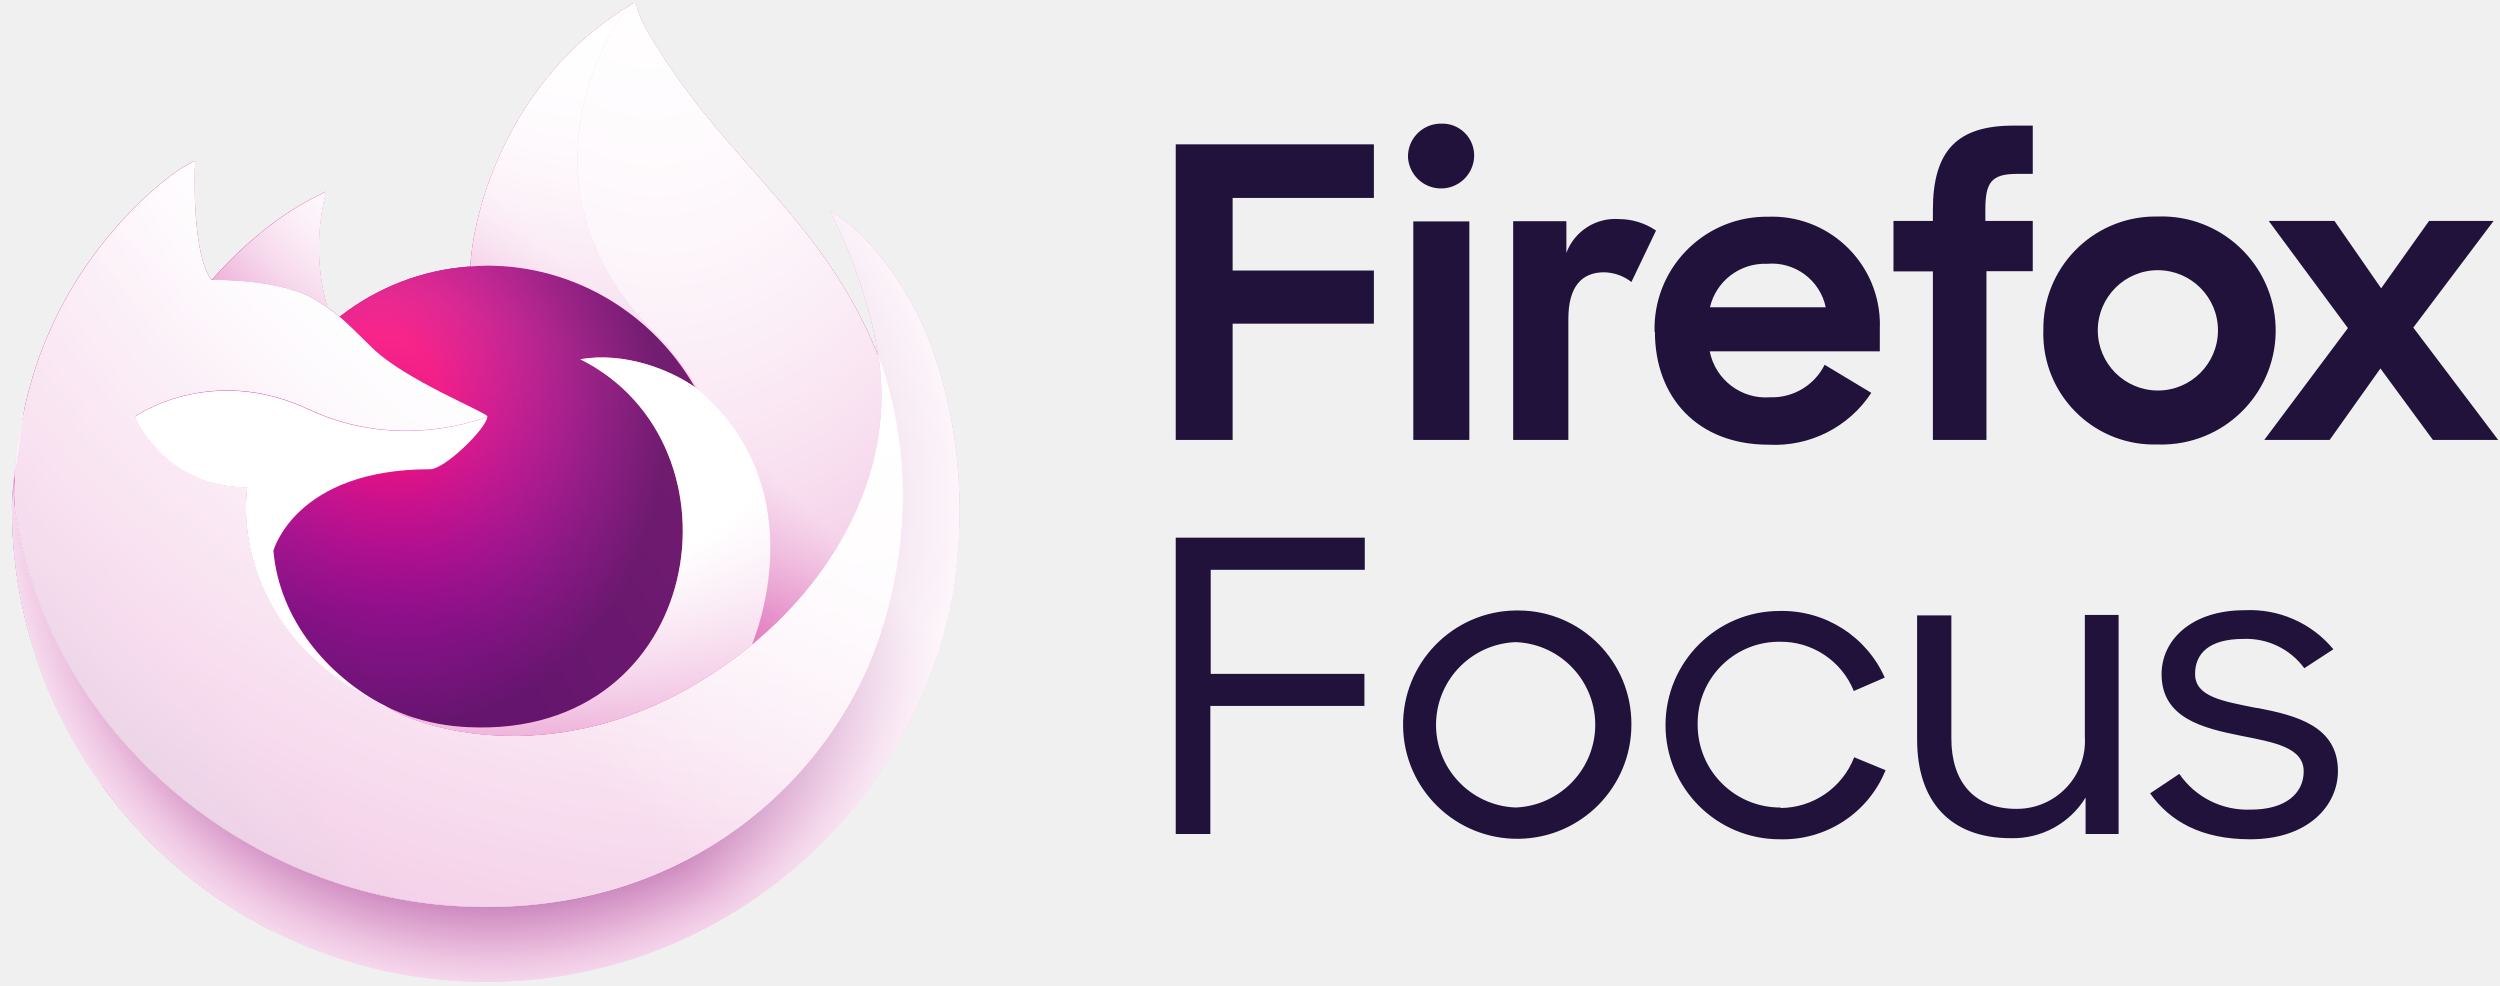
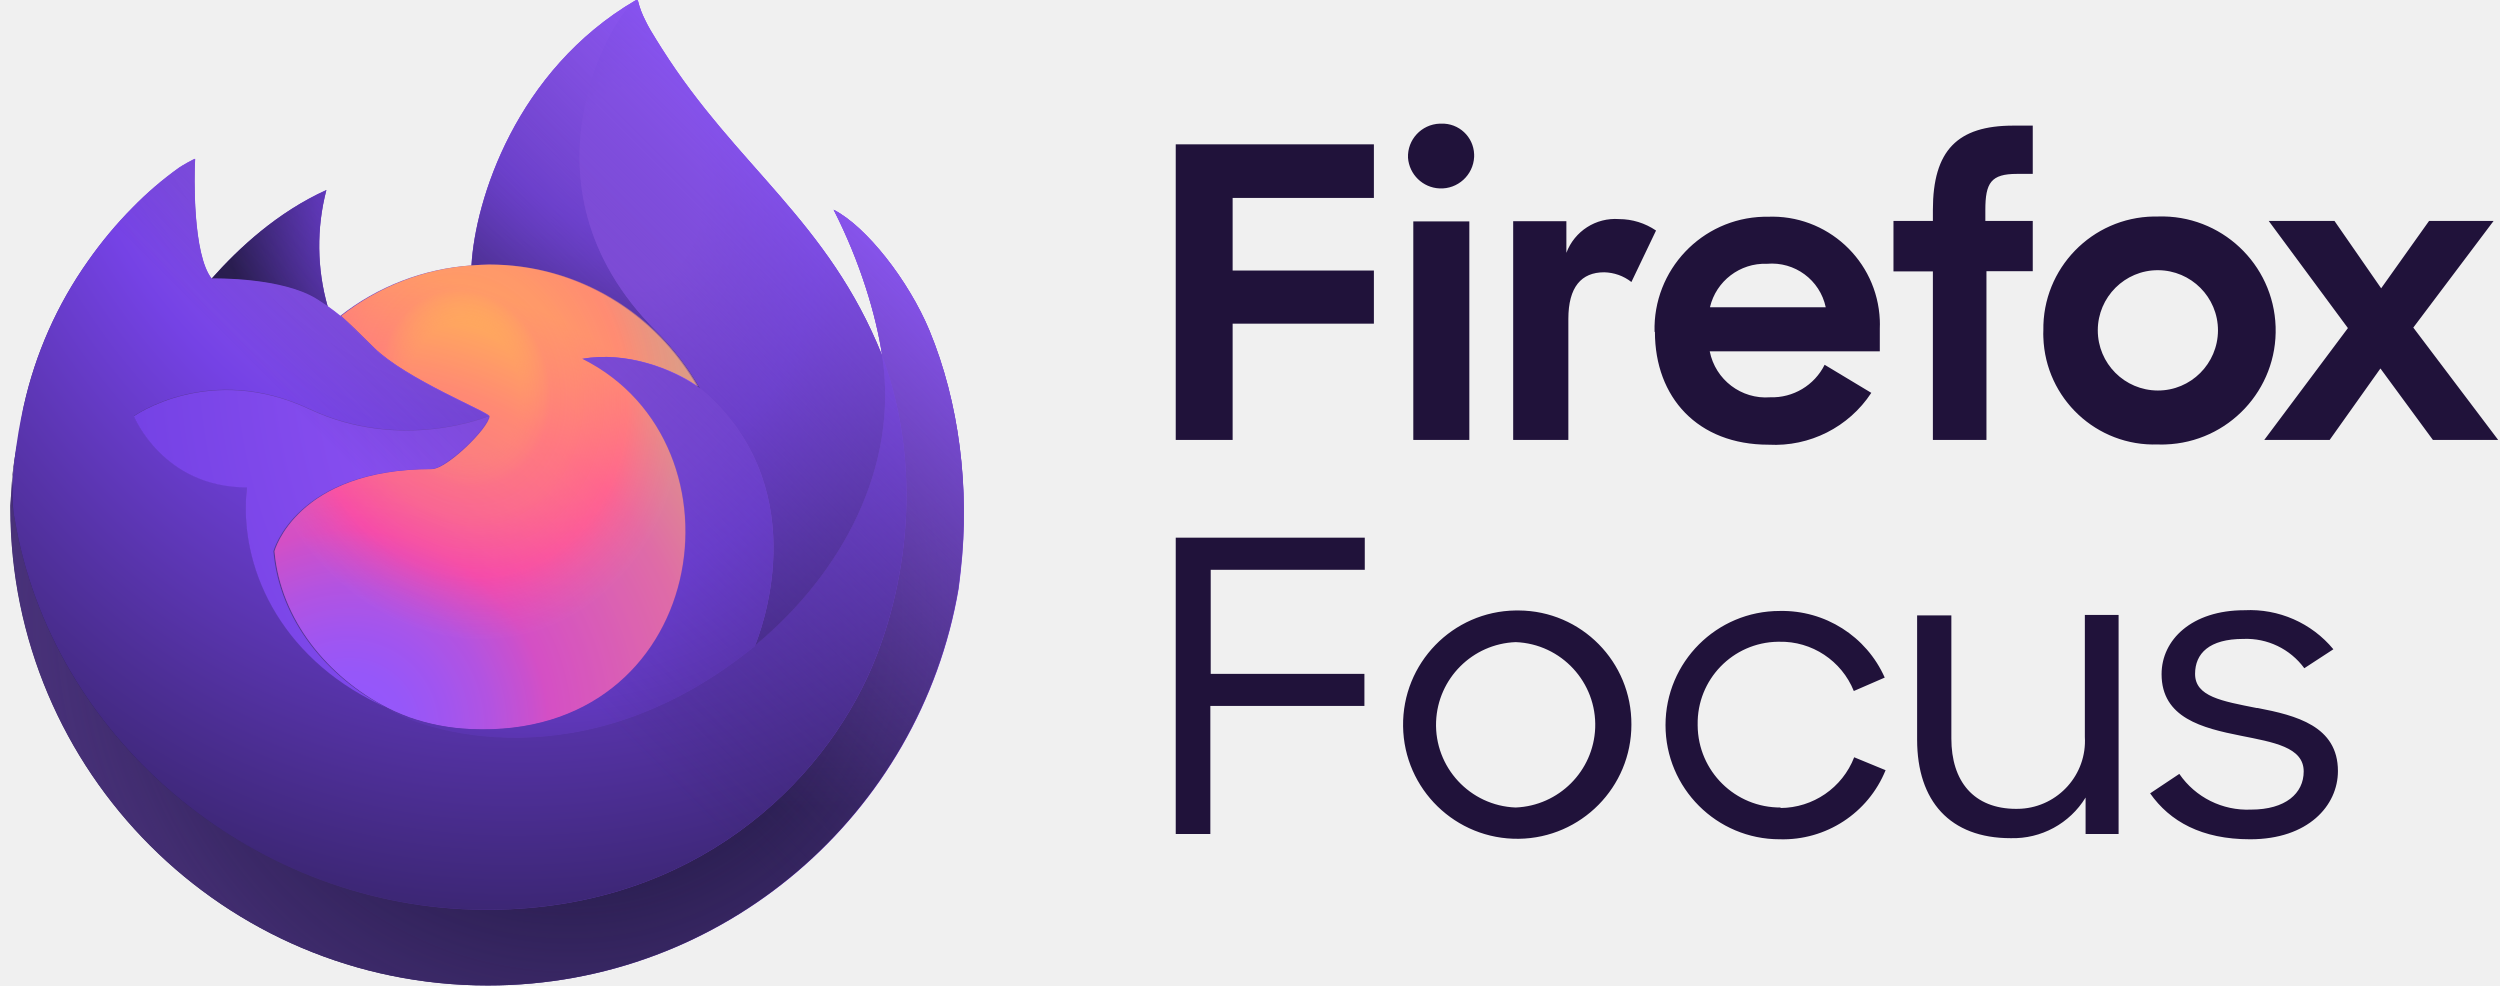
- <svg xmlns="http://www.w3.org/2000/svg" xmlns:xlink="http://www.w3.org/1999/xlink" xml:space="preserve" viewBox="0 0 202.7 80" width="203" height="80">
-   <path fill="#20123A" d="M95.32 11.72h16.09v4.35H99.94v5.9h11.47v4.31H99.94v9.44h-4.62v-24zm21.56-1.68c1.42-.05 2.62 1.06 2.67 2.49v.21c-.07 1.48-1.33 2.63-2.81 2.56-1.36-.06-2.46-1.13-2.56-2.49-.06-1.47 1.09-2.71 2.57-2.77h.13m-2.27 7.94h4.55v17.74h-4.55V17.98zm17.71 4.92c-.63-.5-1.41-.77-2.21-.79-1.85 0-2.91 1.19-2.91 3.79v9.82h-4.48V17.96h4.32v2.57c.66-1.76 2.4-2.88 4.28-2.74 1.07 0 2.12.33 3 .93l-2 4.18zm1.88 4.05c-.14-5.02 3.82-9.21 8.85-9.35h.31c4.83-.21 8.92 3.54 9.13 8.38.01.23.01.46 0 .68v1.87h-13.81c.46 2.31 2.57 3.91 4.91 3.73 1.86.06 3.59-.97 4.42-2.64l3.79 2.28c-1.83 2.79-5.01 4.39-8.34 4.21-5.77 0-9.23-3.85-9.23-9.16m4.51-2h9.36c-.47-2.22-2.52-3.73-4.78-3.53-2.18-.08-4.12 1.4-4.62 3.52m14.9-7h3.2v-.89c0-4.84 2-6.85 6.53-6.85h1.58v3.92h-1.28c-2.11 0-2.57.72-2.57 2.93v.89h3.85v4.08h-3.76v13.7h-4.35V22.04h-3.2v-4.1zm12.17 8.89c-.08-5.03 3.94-9.17 8.97-9.25h.33c5.11-.17 9.39 3.84 9.56 8.95s-3.84 9.39-8.95 9.56c-.2.01-.41.01-.61 0-4.97.17-9.13-3.72-9.3-8.69-.01-.19-.01-.38 0-.57m14.18 0c0-2.7-2.18-4.88-4.87-4.89s-4.88 2.18-4.89 4.87v.01c0 2.7 2.18 4.88 4.87 4.89s4.88-2.18 4.89-4.87v-.01m10.55-.19-6.43-8.7h5.34l3.79 5.47 3.89-5.47h5.24l-6.52 8.66 6.89 9.12h-5.3l-4.26-5.8-4.12 5.8h-5.31l6.79-9.08zM95.32 67.72h2.81v-10.4h12.51v-2.6H98.16v-8.45h12.51v-2.61H95.32v24.06zm27.6-18.15c-5.12.07-9.21 4.28-9.14 9.4.07 5.12 4.28 9.21 9.4 9.14 5.07-.07 9.14-4.2 9.14-9.27.03-5.09-4.06-9.24-9.15-9.27h-.25m0 16c-3.71-.14-6.6-3.27-6.46-6.97.14-3.51 2.95-6.32 6.46-6.46 3.71.14 6.6 3.27 6.46 6.97-.14 3.51-2.96 6.32-6.46 6.46m21.54 0c-3.71.03-6.73-2.95-6.76-6.66v-.07c-.06-3.66 2.85-6.67 6.51-6.73h.11c2.65-.06 5.07 1.54 6.06 4l2.51-1.09c-1.49-3.36-4.86-5.49-8.53-5.41-5.12 0-9.27 4.15-9.27 9.27s4.15 9.27 9.27 9.27c3.76.11 7.19-2.13 8.6-5.61l-2.55-1.05c-.96 2.48-3.34 4.11-6 4.12m24.73-5.77c.18 3.04-2.15 5.65-5.19 5.83-.12.01-.25.01-.37.01-3.48 0-5.28-2.25-5.28-5.71v-10h-2.78v10.09c0 5 2.68 8 7.59 8 2.48.07 4.8-1.19 6.09-3.3v2.96h2.68V49.93h-2.74v9.91zm13.95-2.35c-2.81-.56-5-.92-5-2.77 0-1.65 1.14-2.84 3.92-2.84 1.94-.08 3.8.81 4.95 2.38l2.36-1.54c-1.77-2.14-4.45-3.31-7.22-3.17-4.29 0-6.73 2.41-6.73 5.19 0 3.56 3.32 4.38 6.43 5 2.64.53 5.11.92 5.11 2.9 0 1.78-1.47 3.1-4.28 3.1-2.31.1-4.51-.99-5.82-2.9l-2.37 1.58c1.6 2.28 4.18 3.73 8.12 3.73 4.72 0 7.13-2.74 7.13-5.54 0-3.66-3.41-4.52-6.52-5.12" />
-   <linearGradient id="a" x1="69.884" x2="5.941" y1="84.88" y2="23.188" gradientTransform="matrix(1 0 0 -1 0 97.4403)" gradientUnits="userSpaceOnUse">
-     <stop offset="0" stop-color="#c60084" />
-     <stop offset=".76" stop-color="#c60084" />
-     <stop offset="1" stop-color="#4e1a69" />
+ <svg xmlns="http://www.w3.org/2000/svg" width="203" height="80" viewBox="0 0 203 80">
+   <path fill="#20123A" d="M95.47 11.72h16.09v4.35h-11.47v5.9h11.47v4.31h-11.47v9.44h-4.62v-24zm21.56-1.68c1.42-.05 2.62 1.06 2.67 2.49v.21c-.07 1.48-1.33 2.63-2.81 2.56-1.36-.06-2.46-1.13-2.56-2.49-.06-1.47 1.09-2.71 2.57-2.77h.13m-2.27 7.94h4.55v17.74h-4.55V17.98zm17.71 4.92c-.63-.5-1.41-.77-2.21-.79-1.85 0-2.91 1.19-2.91 3.79v9.82h-4.48V17.96h4.32v2.57c.66-1.76 2.4-2.88 4.28-2.74 1.07 0 2.12.33 3 .93l-2 4.18zm1.88 4.05c-.14-5.02 3.82-9.21 8.85-9.35h.31c4.83-.21 8.92 3.54 9.13 8.38.01.23.01.46 0 .68v1.87h-13.81c.46 2.31 2.57 3.91 4.91 3.73 1.86.06 3.59-.97 4.42-2.64l3.79 2.28c-1.83 2.79-5.01 4.39-8.34 4.21-5.77 0-9.23-3.85-9.23-9.16m4.51-2h9.36c-.47-2.22-2.52-3.73-4.78-3.53-2.18-.08-4.12 1.4-4.62 3.52m14.9-7h3.2v-.89c0-4.84 2-6.85 6.53-6.85h1.58v3.92h-1.28c-2.11 0-2.57.72-2.57 2.93v.89h3.85v4.08h-3.76v13.7h-4.35V22.04h-3.2v-4.1zm12.17 8.89c-.08-5.03 3.94-9.17 8.97-9.25h.33c5.11-.17 9.39 3.84 9.56 8.95.17 5.11-3.84 9.39-8.95 9.56-.2.01-.41.01-.61 0-4.97.17-9.13-3.72-9.3-8.69-.01-.19-.01-.38 0-.57m14.18 0c0-2.7-2.18-4.88-4.87-4.89s-4.88 2.18-4.89 4.87v.01c0 2.7 2.18 4.88 4.87 4.89s4.88-2.18 4.89-4.88m10.55-.19-6.43-8.7h5.34l3.79 5.47 3.89-5.47h5.24l-6.52 8.66 6.89 9.12h-5.3l-4.26-5.8-4.12 5.8h-5.31l6.79-9.08zM95.47 67.72h2.81v-10.4h12.51v-2.6H98.31v-8.45h12.51v-2.61H95.47v24.06zm27.6-18.15c-5.12.07-9.21 4.28-9.14 9.4s4.28 9.21 9.4 9.14c5.07-.07 9.14-4.2 9.14-9.27.03-5.09-4.06-9.24-9.15-9.27h-.25m0 16c-3.71-.14-6.6-3.27-6.46-6.97.14-3.51 2.95-6.32 6.46-6.46 3.71.14 6.6 3.27 6.46 6.97-.14 3.51-2.96 6.32-6.46 6.46m21.54 0c-3.71.03-6.73-2.95-6.76-6.66v-.07c-.06-3.66 2.85-6.67 6.51-6.73h.11c2.65-.06 5.07 1.54 6.06 4l2.51-1.09c-1.49-3.36-4.86-5.49-8.53-5.41-5.12 0-9.27 4.15-9.27 9.27s4.15 9.27 9.27 9.27c3.76.11 7.19-2.13 8.6-5.61l-2.55-1.05c-.96 2.48-3.34 4.11-6 4.12m24.73-5.77c.18 3.04-2.15 5.65-5.19 5.83-.12.01-.25.01-.37.01-3.48 0-5.28-2.25-5.28-5.71v-10h-2.78v10.09c0 5 2.68 8 7.59 8 2.48.07 4.8-1.19 6.09-3.3v2.96h2.68V49.93h-2.74v9.91zm13.95-2.35c-2.81-.56-5-.92-5-2.77 0-1.65 1.14-2.84 3.92-2.84 1.94-.08 3.8.81 4.95 2.38l2.36-1.54c-1.77-2.14-4.45-3.31-7.22-3.17-4.29 0-6.73 2.41-6.73 5.19 0 3.56 3.32 4.38 6.43 5 2.64.53 5.11.92 5.11 2.9 0 1.78-1.47 3.1-4.28 3.1-2.31.1-4.51-.99-5.82-2.9l-2.37 1.58c1.6 2.28 4.18 3.73 8.12 3.73 4.72 0 7.13-2.74 7.13-5.54 0-3.66-3.41-4.52-6.52-5.12" />
+   <linearGradient id="a" x1="74.368" x2="7.3" y1="738.566" y2="780.813" gradientTransform="translate(0 -718)" gradientUnits="userSpaceOnUse">
+     <stop offset="0" stop-color="#9658f9" />
+     <stop offset=".13" stop-color="#9356f4" />
+     <stop offset=".29" stop-color="#8951e5" />
+     <stop offset=".46" stop-color="#7a49cd" />
+     <stop offset=".64" stop-color="#643dab" />
+     <stop offset=".82" stop-color="#492e81" />
+     <stop offset="1" stop-color="#291d4f" />
  </linearGradient>
-   <path fill="url(#a)" d="M74.99 26.91c-1.67-4.03-5.06-8.37-7.73-9.75 2.17 4.25 3.42 8.51 3.9 11.69 0 0 0 .02.01.06C66.81 18.06 59.43 13.68 53.4 4.15c-.31-.48-.61-.96-.91-1.48-.17-.29-.3-.55-.42-.8-.25-.48-.44-.99-.58-1.52 0-.05-.04-.1-.09-.1-.02-.01-.05-.01-.07 0-.01 0-.01.01-.02.01s-.02.01-.03.01l.02-.02C41.62 5.92 38.34 16.4 38.04 21.64c-3.87.26-7.56 1.69-10.61 4.08-.32-.27-.65-.52-1-.75-.88-3.07-.91-6.32-.11-9.41-3.96 1.8-7.03 4.65-9.27 7.16h-.02c-1.53-1.93-1.42-8.31-1.33-9.65-.02-.08-1.14.58-1.28.68-1.35.96-2.61 2.04-3.77 3.22-1.32 1.34-2.52 2.78-3.6 4.31-2.48 3.51-4.23 7.48-5.17 11.67-.02.08-.03.17-.05.25-.07.34-.33 2.04-.38 2.4v.08C1.11 37.43.9 39.21.82 41v.2c0 21.27 17.25 38.51 38.52 38.51 19.05 0 34.87-13.83 37.97-32 .06-.49.12-.99.17-1.49.77-6.56-.08-13.5-2.49-19.31zm-44.4 30.15c.18.08.35.18.53.26l.03.02c-.19-.09-.37-.18-.56-.28zm8.81-23.23zm31.77-4.9v-.04.04z" />
-   <defs>
-     <path id="b" d="M74.99 26.91c-1.67-4.03-5.06-8.37-7.73-9.75 2.17 4.25 3.42 8.51 3.9 11.69v.08c3.64 9.85 1.65 19.88-1.2 25.99-4.41 9.47-15.1 19.18-31.83 18.71-18.06-.51-33.98-13.92-36.95-31.48-.54-2.77 0-4.18.27-6.42-.33 1.73-.46 2.23-.62 5.31v.2c0 21.27 17.24 38.51 38.51 38.51 19.05 0 34.87-13.83 37.97-32 .06-.49.12-.99.17-1.49.77-6.6-.08-13.54-2.49-19.35z" />
-   </defs>
-   <clipPath id="c">
-     <use xlink:href="#b" overflow="visible" />
-   </clipPath>
-   <g fill="#FFF" clip-path="url(#c)">
-     <path d="M.64 17.16h77.61v62.59H.64z" />
-     <path d="M16.25 71.36c-4.22-3.43-8.08-7.28-11.52-11.48-1.69-2.06-3.26-4.19-4.72-6.39h.47V17h77.94v62.91H29.83v.4c-4.82-2.52-9.37-5.52-13.58-8.95z" />
-     <path d="M38.32 44.24c-7.01-5.69-12.16-13.35-14.77-22-.42-1.39-.77-2.8-1.06-4.23-.07-.36-.14-.71-.2-1.07V17h56.12v35.76h.63c-.35.1-.7.19-1.05.28-.71.18-1.41.34-2.13.48-1.42.29-2.86.5-4.3.65-11.96 1.25-23.92-2.33-33.24-9.93z" />
-   </g>
-   <radialGradient id="d" cx="-9529.957" cy="10209.415" r="12.951" gradientTransform="matrix(6.2 0 0 -6.2 59125.348 63339.586)" gradientUnits="userSpaceOnUse">
-     <stop offset=".3" stop-color="#4e1a69" />
-     <stop offset=".38" stop-color="#830e75" stop-opacity=".6" />
-     <stop offset=".46" stop-color="#b40480" stop-opacity=".24" />
-     <stop offset=".5" stop-color="#c60084" stop-opacity=".1" />
+   <path fill="url(#a)" d="M75.47 26.84c-1.69-4.05-5.1-8.43-7.78-9.81 2.18 4.27 3.44 8.56 3.93 11.76v.06C67.24 17.93 59.8 13.53 53.73 3.94c-.31-.49-.61-.97-.92-1.49-.17-.29-.3-.55-.42-.8-.25-.49-.45-1-.58-1.53 0-.03-.01-.05-.02-.07-.02-.02-.04-.03-.06-.03-.02-.01-.05-.01-.07 0l-.02.01c-.01 0-.02.01-.03.01l.01-.02c-9.74 5.7-13.04 16.25-13.34 21.53-3.89.27-7.61 1.7-10.67 4.11-.32-.27-.66-.52-1-.76-.88-3.09-.92-6.36-.11-9.47-3.98 1.81-7.08 4.68-9.33 7.21h.01c-1.54-1.95-1.43-8.37-1.34-9.71-.02-.08-1.15.59-1.29.69-1.36.97-2.62 2.05-3.79 3.25-1.33 1.34-2.54 2.8-3.62 4.34-2.5 3.53-4.27 7.52-5.21 11.74-.02.08-.03.17-.05.26-.07.34-.34 2.05-.38 2.42v.08c-.34 1.76-.55 3.55-.63 5.35v.2c0 21.41 17.35 38.76 38.76 38.76 19.17 0 35.09-13.92 38.21-32.2.07-.49.12-.99.18-1.49.74-6.66-.13-13.65-2.55-19.49zM30.79 57.18c.18.09.35.18.54.26l.03.02c-.19-.09-.38-.19-.57-.28zm40.84-28.31v-.04.04z" />
+   <radialGradient id="b" cx="-650.35" cy="-14.073" r="1.333" gradientTransform="matrix(-23.5301 55.8694 -59 -24.8486 -16068.376 35997.738)" gradientUnits="userSpaceOnUse">
+     <stop offset="0" stop-color="#9658f9" />
+     <stop offset=".65" stop-color="#291d4f" />
  </radialGradient>
-   <path fill="url(#d)" d="M74.99 26.91c-1.67-4.03-5.06-8.37-7.73-9.75 2.17 4.25 3.42 8.51 3.9 11.69v.08c3.64 9.85 1.65 19.88-1.2 25.99-4.41 9.47-15.1 19.18-31.83 18.71-18.06-.51-33.98-13.92-36.95-31.48-.54-2.77 0-4.18.27-6.42-.33 1.73-.46 2.23-.62 5.31v.2c0 21.27 17.24 38.51 38.51 38.51 19.05 0 34.87-13.83 37.97-32 .06-.49.12-.99.17-1.49.77-6.6-.08-13.54-2.49-19.35z" />
-   <radialGradient id="e" cx="-9528.516" cy="10217.538" r="9.381" gradientTransform="matrix(6.2 0 0 -6.2 59125.348 63339.586)" gradientUnits="userSpaceOnUse">
-     <stop offset=".17" stop-color="#fff" />
-     <stop offset=".25" stop-color="#fefbfd" />
-     <stop offset=".32" stop-color="#fcf0f8" />
-     <stop offset=".39" stop-color="#f7ddee" />
-     <stop offset=".45" stop-color="#f1c2e1" />
-     <stop offset=".52" stop-color="#e99fd1" />
-     <stop offset=".59" stop-color="#e074bc" />
-     <stop offset=".65" stop-color="#d543a4" />
-     <stop offset=".71" stop-color="#ca138d" />
-     <stop offset=".86" stop-color="#4e1a69" />
+   <path fill="url(#b)" d="M75.47 26.84c-1.69-4.05-5.1-8.43-7.78-9.81 2.18 4.27 3.44 8.56 3.93 11.76v.08c3.66 9.91 1.66 20-1.21 26.16-4.44 9.53-15.2 19.3-32.02 18.83-18.18-.52-34.2-14.01-37.19-31.69-.55-2.79 0-4.2.27-6.46-.33 1.74-.46 2.25-.63 5.35v.2c0 21.41 17.35 38.76 38.76 38.76 19.17 0 35.09-13.92 38.21-32.2.07-.5.12-.99.18-1.49.77-6.66-.1-13.65-2.52-19.49z" />
+   <radialGradient id="c" cx="-645.949" cy="12.062" r="1.333" gradientTransform="translate(39160.391 -680.7689) scale(60.5531)" gradientUnits="userSpaceOnUse">
+     <stop offset=".25" stop-color="#ab71ff" stop-opacity="0" />
+     <stop offset=".42" stop-color="#9462e0" stop-opacity=".18" />
+     <stop offset=".73" stop-color="#573b8d" stop-opacity=".65" />
+     <stop offset=".94" stop-color="#291d4f" />
  </radialGradient>
-   <path fill="url(#e)" d="m56.27 31.44.24.18c-.97-1.72-2.17-3.29-3.58-4.67C40.96 14.98 49.79.99 51.28.28l.02-.02c-9.68 5.67-12.96 16.15-13.26 21.39.45-.03.9-.07 1.35-.07 7.22.01 13.51 3.98 16.88 9.86z" />
-   <radialGradient id="f" cx="-9531.51" cy="10205.921" r="6.166" gradientTransform="matrix(6.2 0 0 -6.2 59125.348 63339.586)" gradientUnits="userSpaceOnUse">
-     <stop offset=".35" stop-color="#c60084" />
-     <stop offset=".4" stop-color="#cb0384" />
-     <stop offset="1" stop-color="#ff298a" />
+   <path fill="url(#c)" d="M75.47 26.84c-1.69-4.05-5.1-8.43-7.78-9.81 2.18 4.27 3.44 8.56 3.93 11.76v.08c3.66 9.91 1.66 20-1.21 26.16-4.44 9.53-15.2 19.3-32.02 18.83-18.18-.52-34.2-14.01-37.19-31.69-.55-2.79 0-4.2.27-6.46-.33 1.74-.46 2.25-.63 5.35v.2c0 21.41 17.35 38.76 38.76 38.76 19.17 0 35.09-13.92 38.21-32.2.07-.5.12-.99.18-1.49.77-6.66-.1-13.65-2.52-19.49z" />
+   <radialGradient id="d" cx="-641.657" cy="16.393" r="1.333" gradientTransform="translate(28143.56 -719.2598) scale(43.7736)" gradientUnits="userSpaceOnUse">
+     <stop offset=".18" stop-color="#9658f9" />
+     <stop offset=".33" stop-color="#7e48ea" />
+     <stop offset=".37" stop-color="#7542e5" />
+     <stop offset=".41" stop-color="#6a3dd0" />
+     <stop offset=".48" stop-color="#5332a2" />
+     <stop offset=".56" stop-color="#41297e" />
+     <stop offset=".63" stop-color="#342264" />
+     <stop offset=".69" stop-color="#2c1e54" />
+     <stop offset=".74" stop-color="#291d4f" />
  </radialGradient>
-   <path fill="url(#f)" d="M39.41 33.83c-.06.96-3.45 4.26-4.63 4.26-10.95 0-12.73 6.62-12.73 6.62.48 5.58 4.37 10.17 9.07 12.61.21.11.43.21.64.31.38.16.75.32 1.13.46 1.61.57 3.3.89 5.01.96 19.2.9 22.92-22.95 9.06-29.88 3.55-.62 7.23.81 9.29 2.26-3.37-5.89-9.66-9.86-16.88-9.86-.46 0-.9.04-1.35.07-3.86.27-7.56 1.69-10.6 4.09.59.5 1.25 1.16 2.65 2.54 2.63 2.58 9.33 5.25 9.34 5.56z" />
-   <radialGradient id="g" cx="-9529.551" cy="10212.762" r="3.716" gradientTransform="matrix(6.03 -1.46 -1.71 -7.06 74957.922 58222.227)" gradientUnits="userSpaceOnUse">
-     <stop offset=".21" stop-color="#592acb" stop-opacity="0" />
-     <stop offset=".28" stop-color="#5828c0" stop-opacity=".09" />
-     <stop offset=".75" stop-color="#511e81" stop-opacity=".6" />
-     <stop offset=".97" stop-color="#4e1a69" stop-opacity=".8" />
+   <path fill="url(#d)" d="m56.64 31.4.24.18c-.97-1.73-2.18-3.31-3.6-4.7C41.23 14.83 50.12.75 51.62.04l.01-.02c-9.74 5.7-13.04 16.25-13.34 21.53.45-.03.9-.07 1.36-.07 7.27 0 13.6 3.99 16.99 9.92z" />
+   <radialGradient id="e" cx="-633.964" cy="25.394" r="1.333" gradientTransform="translate(18323.092 -673.6136) scale(28.8575)" gradientUnits="userSpaceOnUse">
+     <stop offset=".07" stop-color="#9358fc" />
+     <stop offset=".13" stop-color="#9857f8" />
+     <stop offset=".21" stop-color="#a755eb" />
+     <stop offset=".3" stop-color="#bf52d7" />
+     <stop offset=".39" stop-color="#e14eba" />
+     <stop offset=".42" stop-color="#ef4caf" />
+     <stop offset=".74" stop-color="#ff7583" />
+     <stop offset=".97" stop-color="#ffb753" />
  </radialGradient>
-   <path fill="url(#g)" d="M39.41 33.83c-.06.96-3.45 4.26-4.63 4.26-10.95 0-12.73 6.62-12.73 6.62.48 5.58 4.37 10.17 9.07 12.61.21.11.43.21.64.31.38.16.75.32 1.13.46 1.61.57 3.3.89 5.01.96 19.2.9 22.92-22.95 9.06-29.88 3.55-.62 7.23.81 9.29 2.26-3.37-5.89-9.66-9.86-16.88-9.86-.46 0-.9.04-1.35.07-3.86.27-7.56 1.69-10.6 4.09.59.5 1.25 1.16 2.65 2.54 2.63 2.58 9.33 5.25 9.34 5.56z" />
-   <radialGradient id="h" cx="-9530.24" cy="10215.129" r="4.437" gradientTransform="matrix(6.2 0 0 -6.2 59125.348 63339.586)" gradientUnits="userSpaceOnUse">
-     <stop offset=".43" stop-color="#fff" />
-     <stop offset=".52" stop-color="#fff" stop-opacity=".97" />
-     <stop offset=".66" stop-color="#fff" stop-opacity=".9" />
-     <stop offset=".82" stop-color="#fff" stop-opacity=".78" />
-     <stop offset=".99" stop-color="#fff" stop-opacity=".61" />
-     <stop offset="1" stop-color="#fff" stop-opacity=".6" />
+   <path fill="url(#e)" d="M39.76 33.8c-.06.96-3.47 4.29-4.66 4.29-11.02 0-12.81 6.67-12.81 6.67.49 5.62 4.4 10.24 9.13 12.69.22.11.43.21.65.31.38.17.76.32 1.14.47 1.62.57 3.32.9 5.04.97 19.32.91 23.06-23.1 9.12-30.07 3.57-.62 7.28.82 9.35 2.27-3.39-5.92-9.72-9.92-16.98-9.92-.46 0-.92.04-1.36.07-3.89.27-7.61 1.7-10.67 4.11.59.5 1.26 1.17 2.66 2.55 2.62 2.59 9.37 5.27 9.39 5.59z" />
+   <radialGradient id="f" cx="-626.047" cy="48.158" r="1.333" gradientTransform="matrix(14.8399 -3.6717 4.3134 17.4334 9120.488 -3106.616)" gradientUnits="userSpaceOnUse">
+     <stop offset=".22" stop-color="#ffb653" stop-opacity=".3" />
+     <stop offset=".34" stop-color="#ff807a" stop-opacity=".5" />
+     <stop offset=".44" stop-color="#ff7781" stop-opacity=".48" />
+     <stop offset=".57" stop-color="#ff5c94" stop-opacity=".43" />
+     <stop offset=".64" stop-color="#ff4aa2" stop-opacity=".4" />
+     <stop offset=".86" stop-color="#9658f9" stop-opacity=".3" />
  </radialGradient>
-   <path fill="url(#h)" d="M25.64 24.45c.31.2.57.37.8.53-.88-3.07-.91-6.32-.11-9.41-3.96 1.8-7.03 4.65-9.27 7.16.18 0 5.77-.1 8.58 1.72z" />
-   <radialGradient id="i" cx="-9526.755" cy="10217.942" r="18.926" gradientTransform="matrix(6.2 0 0 -6.2 59125.348 63339.586)" gradientUnits="userSpaceOnUse">
-     <stop offset=".41" stop-color="#fff" />
-     <stop offset="1" stop-color="#fff" stop-opacity=".7" />
+   <path fill="url(#f)" d="M39.76 33.8c-.06.96-3.47 4.29-4.66 4.29-11.02 0-12.81 6.67-12.81 6.67.49 5.62 4.4 10.24 9.13 12.69.22.11.43.21.65.31.38.17.76.32 1.14.47 1.62.57 3.32.9 5.04.97 19.32.91 23.06-23.1 9.12-30.07 3.57-.62 7.28.82 9.35 2.27-3.39-5.92-9.72-9.92-16.98-9.92-.46 0-.92.04-1.36.07-3.89.27-7.61 1.7-10.67 4.11.59.5 1.26 1.17 2.66 2.55 2.62 2.59 9.37 5.27 9.39 5.59z" />
+   <radialGradient id="g" cx="-624.753" cy="34.774" r="1.333" gradientTransform="translate(13004.98 -707.9966) scale(20.7439)" gradientUnits="userSpaceOnUse">
+     <stop offset=".03" stop-color="#9658f9" />
+     <stop offset=".62" stop-color="#7542e5" />
+     <stop offset=".72" stop-color="#6339c2" />
+     <stop offset=".93" stop-color="#37246b" />
+     <stop offset="1" stop-color="#291d4f" />
  </radialGradient>
-   <path fill="url(#i)" d="M1.18 42.15c2.97 17.57 18.89 30.97 36.97 31.48 16.73.48 27.41-9.24 31.83-18.71 2.85-6.12 4.83-16.14 1.2-25.99v-.08s0 .02.01.06c1.37 8.92-3.17 17.56-10.27 23.4l-.02.05c-13.82 11.26-27.05 6.79-29.73 4.97-.19-.09-.37-.18-.56-.28-8.06-3.85-11.39-11.19-10.68-17.49-6.8 0-9.12-5.74-9.12-5.74s6.11-4.36 14.16-.57c7.46 3.51 14.46.57 14.46.57-.01-.31-6.72-2.98-9.33-5.55-1.41-1.38-2.07-2.04-2.67-2.54-.32-.27-.65-.52-1-.75-.23-.16-.48-.32-.8-.53-2.81-1.83-8.4-1.73-8.58-1.72h-.02c-1.53-1.93-1.42-8.31-1.33-9.65-.02-.08-1.14.58-1.28.68-1.35.96-2.61 2.04-3.77 3.22-1.32 1.34-2.52 2.78-3.6 4.31-2.48 3.51-4.23 7.48-5.17 11.67-.01.1-1.38 6.09-.7 9.19z" />
-   <radialGradient id="j" cx="-9465.874" cy="10262.122" r="14.653" gradientTransform="matrix(.65 6.17 4.05 -.43 -35357.387 62806.031)" gradientUnits="userSpaceOnUse">
-     <stop offset="0" stop-color="#fff" />
-     <stop offset=".12" stop-color="#fefcfe" />
-     <stop offset=".21" stop-color="#fcf2f9" />
-     <stop offset=".29" stop-color="#f9e2f1" />
-     <stop offset=".37" stop-color="#f3cbe6" />
-     <stop offset=".44" stop-color="#edaed8" />
-     <stop offset=".51" stop-color="#e58ac6" />
-     <stop offset=".58" stop-color="#db5fb2" />
-     <stop offset=".64" stop-color="#d02e9a" />
-     <stop offset=".69" stop-color="#c60084" />
+   <path fill="url(#g)" d="M25.81 24.37c.31.2.57.37.8.53-.88-3.09-.92-6.36-.11-9.47-3.98 1.81-7.08 4.68-9.33 7.21.19 0 5.82-.11 8.64 1.73z" />
+   <radialGradient id="h" cx="-650.582" cy="-12.16" r="1.333" gradientTransform="matrix(-18.9321 82.9278 -65.0914 -14.8601 -13058.849 53750.367)" gradientUnits="userSpaceOnUse">
+     <stop offset=".2" stop-color="#ab71ff" />
+     <stop offset=".29" stop-color="#a46bfc" />
+     <stop offset=".41" stop-color="#9059f2" />
+     <stop offset=".54" stop-color="#7542e5" />
+     <stop offset=".64" stop-color="#6239bf" />
+     <stop offset=".94" stop-color="#291d4f" />
  </radialGradient>
-   <path fill="url(#j)" d="M52.93 26.95c1.41 1.38 2.61 2.95 3.58 4.67.2.15.39.31.58.48 8.73 8.05 4.16 19.43 3.82 20.24C68 46.5 72.54 37.85 71.18 28.94 66.81 18.06 59.43 13.68 53.4 4.15c-.31-.48-.61-.96-.91-1.48-.17-.29-.3-.55-.42-.8-.25-.48-.44-.99-.58-1.52 0-.05-.04-.1-.09-.1-.02-.01-.05-.01-.07 0-.01 0-.01.01-.02.01s-.02.01-.03.01c-1.49.72-10.32 14.71 1.65 26.68z" />
-   <radialGradient id="k" cx="-9530.345" cy="10213.486" r="15.222" gradientTransform="matrix(6.2 0 0 -6.2 59125.348 63339.586)" gradientUnits="userSpaceOnUse">
-     <stop offset=".36" stop-color="#fff" />
-     <stop offset=".74" stop-color="#c60084" />
-     <stop offset=".83" stop-color="#4e1a69" />
+   <path fill="url(#h)" d="M1.2 42.17c2.99 17.67 19.01 31.17 37.2 31.68 16.83.48 27.59-9.29 32.02-18.83 2.87-6.16 4.86-16.24 1.21-26.16v-.08.06C73 37.82 68.44 46.51 61.3 52.39l-.02.05c-13.91 11.33-27.22 6.83-29.92 4.99-.18-.09-.37-.18-.56-.28-8.11-3.88-11.46-11.27-10.74-17.6-6.85 0-9.18-5.78-9.18-5.78s6.15-4.38 14.25-.57c7.51 3.53 14.55.57 14.55.57-.01-.32-6.76-3-9.39-5.59-1.41-1.38-2.07-2.05-2.66-2.55-.32-.27-.66-.52-1-.76-.23-.16-.49-.33-.8-.53-2.83-1.84-8.45-1.74-8.63-1.73h-.01c-1.54-1.95-1.43-8.37-1.34-9.71-.02-.08-1.15.59-1.29.69-1.36.97-2.62 2.05-3.79 3.25-1.33 1.34-2.54 2.8-3.62 4.34-2.5 3.53-4.27 7.52-5.21 11.74-.05.11-1.42 6.13-.74 9.25z" />
+   <radialGradient id="i" cx="-644.843" cy="-13.873" r="1.333" gradientTransform="matrix(6.8048 64.4667 -42.375 4.4729 3852.061 41647.512)" gradientUnits="userSpaceOnUse">
+     <stop offset=".09" stop-color="#9658f9" />
+     <stop offset=".14" stop-color="#8c51f3" />
+     <stop offset=".26" stop-color="#7542e5" />
+     <stop offset=".29" stop-color="#6e3ed6" />
+     <stop offset=".4" stop-color="#5533a6" />
+     <stop offset=".5" stop-color="#422980" />
+     <stop offset=".59" stop-color="#342365" />
+     <stop offset=".67" stop-color="#2c1e55" />
+     <stop offset=".74" stop-color="#291d4f" />
  </radialGradient>
-   <path fill="url(#k)" d="M57.08 32.09c-.18-.17-.38-.33-.58-.48l-.24-.18c-2.06-1.44-5.74-2.87-9.29-2.26 13.85 6.93 10.13 30.77-9.06 29.88-1.71-.07-3.4-.39-5.01-.96-.38-.14-.75-.3-1.13-.46-.22-.1-.43-.2-.64-.31l.03.02c2.68 1.83 15.91 6.29 29.73-4.97l.02-.05c.34-.8 4.91-12.18-3.83-20.23z" />
-   <radialGradient id="l" cx="-9527.575" cy="10212.522" r="12.933" gradientTransform="matrix(6.2 0 0 -6.2 59125.348 63339.586)" gradientUnits="userSpaceOnUse">
-     <stop offset=".09" stop-color="#fff" />
-     <stop offset=".62" stop-color="#fff" />
+   <path fill="url(#i)" d="M53.28 26.88c1.41 1.39 2.62 2.97 3.6 4.7.21.16.41.32.58.47 8.79 8.1 4.18 19.55 3.84 20.37 7.14-5.89 11.71-14.58 10.33-23.55-4.38-10.94-11.81-15.34-17.88-24.93-.31-.49-.61-.97-.92-1.49-.17-.29-.31-.55-.43-.8-.25-.49-.45-1-.58-1.53 0-.03-.01-.05-.02-.07-.02-.02-.04-.03-.06-.03-.02-.01-.05-.01-.07 0l-.02.01c-.01 0-.02.01-.03.01-1.5.71-10.39 14.79 1.66 26.84z" />
+   <radialGradient id="j" cx="-644.895" cy="13.103" r="1.333" gradientTransform="translate(35673.16 -700.314) scale(55.2472)" gradientUnits="userSpaceOnUse">
+     <stop offset="0" stop-color="#9658f9" />
+     <stop offset=".12" stop-color="#9155f6" />
+     <stop offset=".25" stop-color="#834cee" />
+     <stop offset=".34" stop-color="#7542e5" />
+     <stop offset=".78" stop-color="#291d4f" />
  </radialGradient>
-   <path fill="url(#l)" d="M22.05 44.72s1.78-6.62 12.73-6.62c1.18 0 4.57-3.31 4.63-4.26 0 0-7 2.94-14.46-.57-8.05-3.79-14.16.57-14.16.57s2.32 5.74 9.12 5.74c-.71 6.3 2.62 13.64 10.68 17.49.18.08.35.18.53.26-4.7-2.44-8.58-7.03-9.07-12.61z" />
-   <linearGradient id="m" x1="69.113" x2="14.709" y1="85.208" y2="30.802" gradientTransform="matrix(1 0 0 -1 0 97.4403)" gradientUnits="userSpaceOnUse">
-     <stop offset=".3" stop-color="#fff" stop-opacity=".8" />
-     <stop offset=".38" stop-color="#fff" stop-opacity=".63" />
-     <stop offset=".57" stop-color="#fff" stop-opacity=".22" />
-     <stop offset=".66" stop-color="#fff" stop-opacity="0" />
+   <path fill="url(#j)" d="M57.46 32.05c-.17-.15-.37-.31-.58-.47l-.24-.18c-2.07-1.45-5.77-2.89-9.35-2.27 13.94 6.97 10.2 30.97-9.12 30.07-1.72-.07-3.42-.4-5.04-.97-.38-.14-.76-.3-1.14-.47-.22-.1-.44-.2-.65-.31l.03.02c2.7 1.84 16.01 6.33 29.92-4.99l.02-.05c.33-.83 4.93-12.28-3.85-20.38z" />
+   <radialGradient id="k" cx="-645.837" cy="12.014" r="1.333" gradientTransform="translate(39035.883 -697.0847) scale(60.3433)" gradientUnits="userSpaceOnUse">
+     <stop offset=".19" stop-color="#9658f9" />
+     <stop offset=".49" stop-color="#834bed" />
+     <stop offset=".66" stop-color="#7542e5" />
+     <stop offset=".7" stop-color="#6b3dd2" />
+     <stop offset=".79" stop-color="#52319f" />
+     <stop offset=".91" stop-color="#291d4f" />
+   </radialGradient>
+   <path fill="url(#k)" d="M22.2 44.76s1.79-6.67 12.81-6.67c1.19 0 4.6-3.32 4.66-4.29 0 0-7.05 2.96-14.55-.57-8.1-3.81-14.25.57-14.25.57s2.34 5.78 9.18 5.78c-.72 6.34 2.63 13.72 10.74 17.6.18.09.35.18.54.26-4.73-2.44-8.64-7.07-9.13-12.68z" />
+   <linearGradient id="l" x1="69.584" x2="14.836" y1="730.089" y2="784.837" gradientTransform="translate(0 -718)" gradientUnits="userSpaceOnUse">
+     <stop offset="0" stop-color="#9059ff" stop-opacity=".9" />
+     <stop offset=".61" stop-color="#291d4f" stop-opacity="0" />
  </linearGradient>
-   <path fill="url(#m)" d="M74.99 26.91c-1.67-4.03-5.06-8.37-7.73-9.75 2.17 4.25 3.42 8.51 3.9 11.69 0 0 0 .02.01.06C66.81 18.06 59.43 13.68 53.4 4.15c-.31-.48-.61-.96-.91-1.48-.17-.29-.3-.55-.42-.8-.25-.48-.44-.99-.58-1.52 0-.05-.04-.1-.09-.1-.02-.01-.05-.01-.07 0-.01 0-.01.01-.02.01s-.02.01-.03.01l.02-.02C41.62 5.92 38.34 16.4 38.04 21.64c.45-.03.9-.07 1.35-.07 7.22 0 13.51 3.97 16.88 9.86-2.06-1.44-5.74-2.87-9.29-2.26 13.85 6.93 10.13 30.77-9.06 29.88-1.71-.07-3.4-.39-5.01-.96-.38-.14-.75-.3-1.13-.46-.22-.1-.43-.2-.64-.31l.03.02c-.19-.09-.37-.18-.56-.28.18.08.35.18.53.26-4.7-2.43-8.59-7.03-9.07-12.61 0 0 1.78-6.62 12.73-6.62 1.18 0 4.57-3.31 4.63-4.26-.01-.31-6.72-2.98-9.33-5.55-1.41-1.38-2.07-2.04-2.66-2.55-.32-.27-.65-.52-1-.75-.88-3.07-.91-6.32-.11-9.41-3.96 1.8-7.03 4.65-9.27 7.16h-.02c-1.53-1.93-1.42-8.31-1.33-9.65-.02-.08-1.14.58-1.28.68-1.35.96-2.61 2.04-3.77 3.22-1.32 1.34-2.52 2.78-3.6 4.31-2.48 3.51-4.23 7.48-5.17 11.67-.02.08-.03.17-.05.25-.07.34-.4 2.06-.44 2.43 0 .03 0-.03 0 0-.3 1.78-.49 3.58-.57 5.38v.2c0 21.27 17.25 38.51 38.52 38.51 19.05 0 34.87-13.83 37.97-32 .06-.49.12-.99.17-1.49.76-6.58-.09-13.52-2.5-19.33zm-3.82 1.98v.04-.04z" />
+   <path fill="url(#l)" d="M75.47 26.84c-1.69-4.05-5.1-8.43-7.78-9.81 2.18 4.27 3.44 8.56 3.93 11.76v.06C67.24 17.93 59.8 13.53 53.73 3.94c-.31-.49-.61-.97-.92-1.49-.17-.29-.3-.55-.42-.8-.25-.49-.45-1-.58-1.53 0-.03-.01-.05-.02-.07-.02-.02-.04-.03-.06-.03-.02-.01-.05-.01-.07 0l-.02.01c-.01 0-.02.01-.03.01l.01-.02c-9.74 5.7-13.04 16.25-13.34 21.53.45-.03.9-.07 1.36-.07 7.27 0 13.6 4 16.98 9.92-2.07-1.45-5.77-2.89-9.35-2.27 13.94 6.97 10.2 30.97-9.12 30.07-1.72-.07-3.42-.4-5.04-.97-.38-.14-.76-.3-1.14-.47-.22-.1-.44-.2-.65-.31l.03.02c-.18-.09-.37-.18-.56-.28.18.09.35.18.54.26-4.73-2.45-8.65-7.07-9.13-12.68 0 0 1.79-6.67 12.81-6.67 1.19 0 4.6-3.32 4.66-4.29-.01-.32-6.76-3-9.39-5.59-1.41-1.38-2.07-2.05-2.66-2.55-.32-.27-.66-.52-1-.76-.88-3.09-.92-6.36-.11-9.47-3.98 1.81-7.08 4.68-9.33 7.21-1.54-1.95-1.43-8.37-1.34-9.71-.02-.08-1.15.59-1.29.69-1.36.97-2.62 2.05-3.79 3.25-1.33 1.34-2.54 2.8-3.62 4.34-2.5 3.53-4.27 7.52-5.21 11.74-.02.08-.03.17-.05.26-.07.34-.4 2.07-.45 2.44-.3 1.79-.49 3.6-.57 5.41v.2c0 21.41 17.35 38.76 38.76 38.76 19.17 0 35.09-13.92 38.21-32.2.07-.49.12-.99.18-1.49.75-6.67-.12-13.66-2.54-19.5zm-3.84 1.99v.04-.04z" />
</svg>
